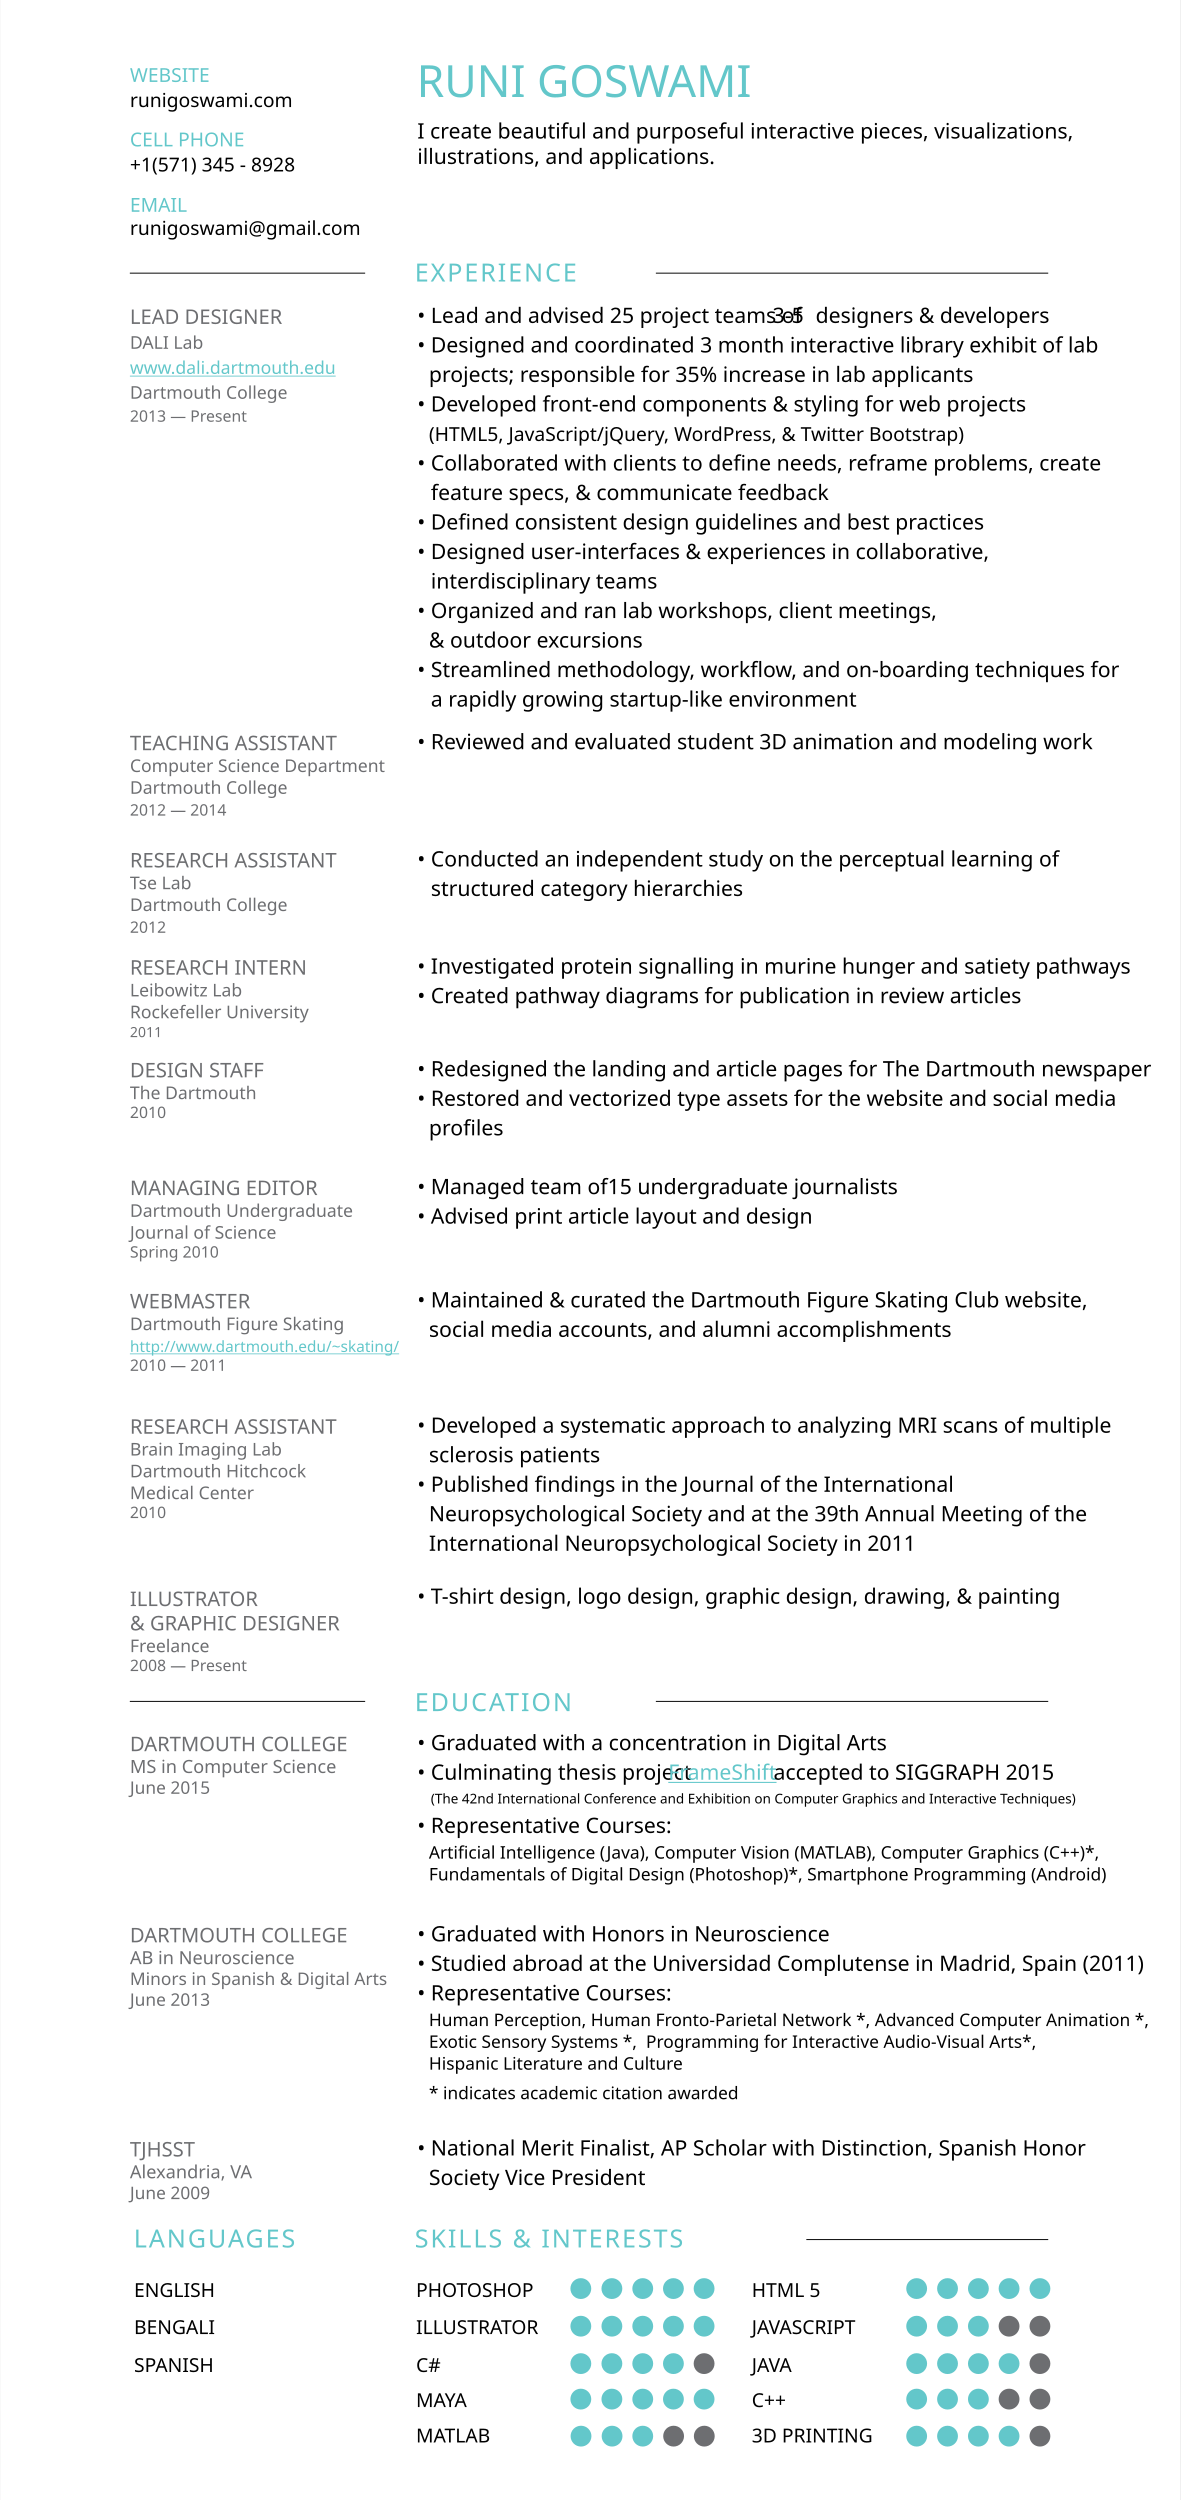
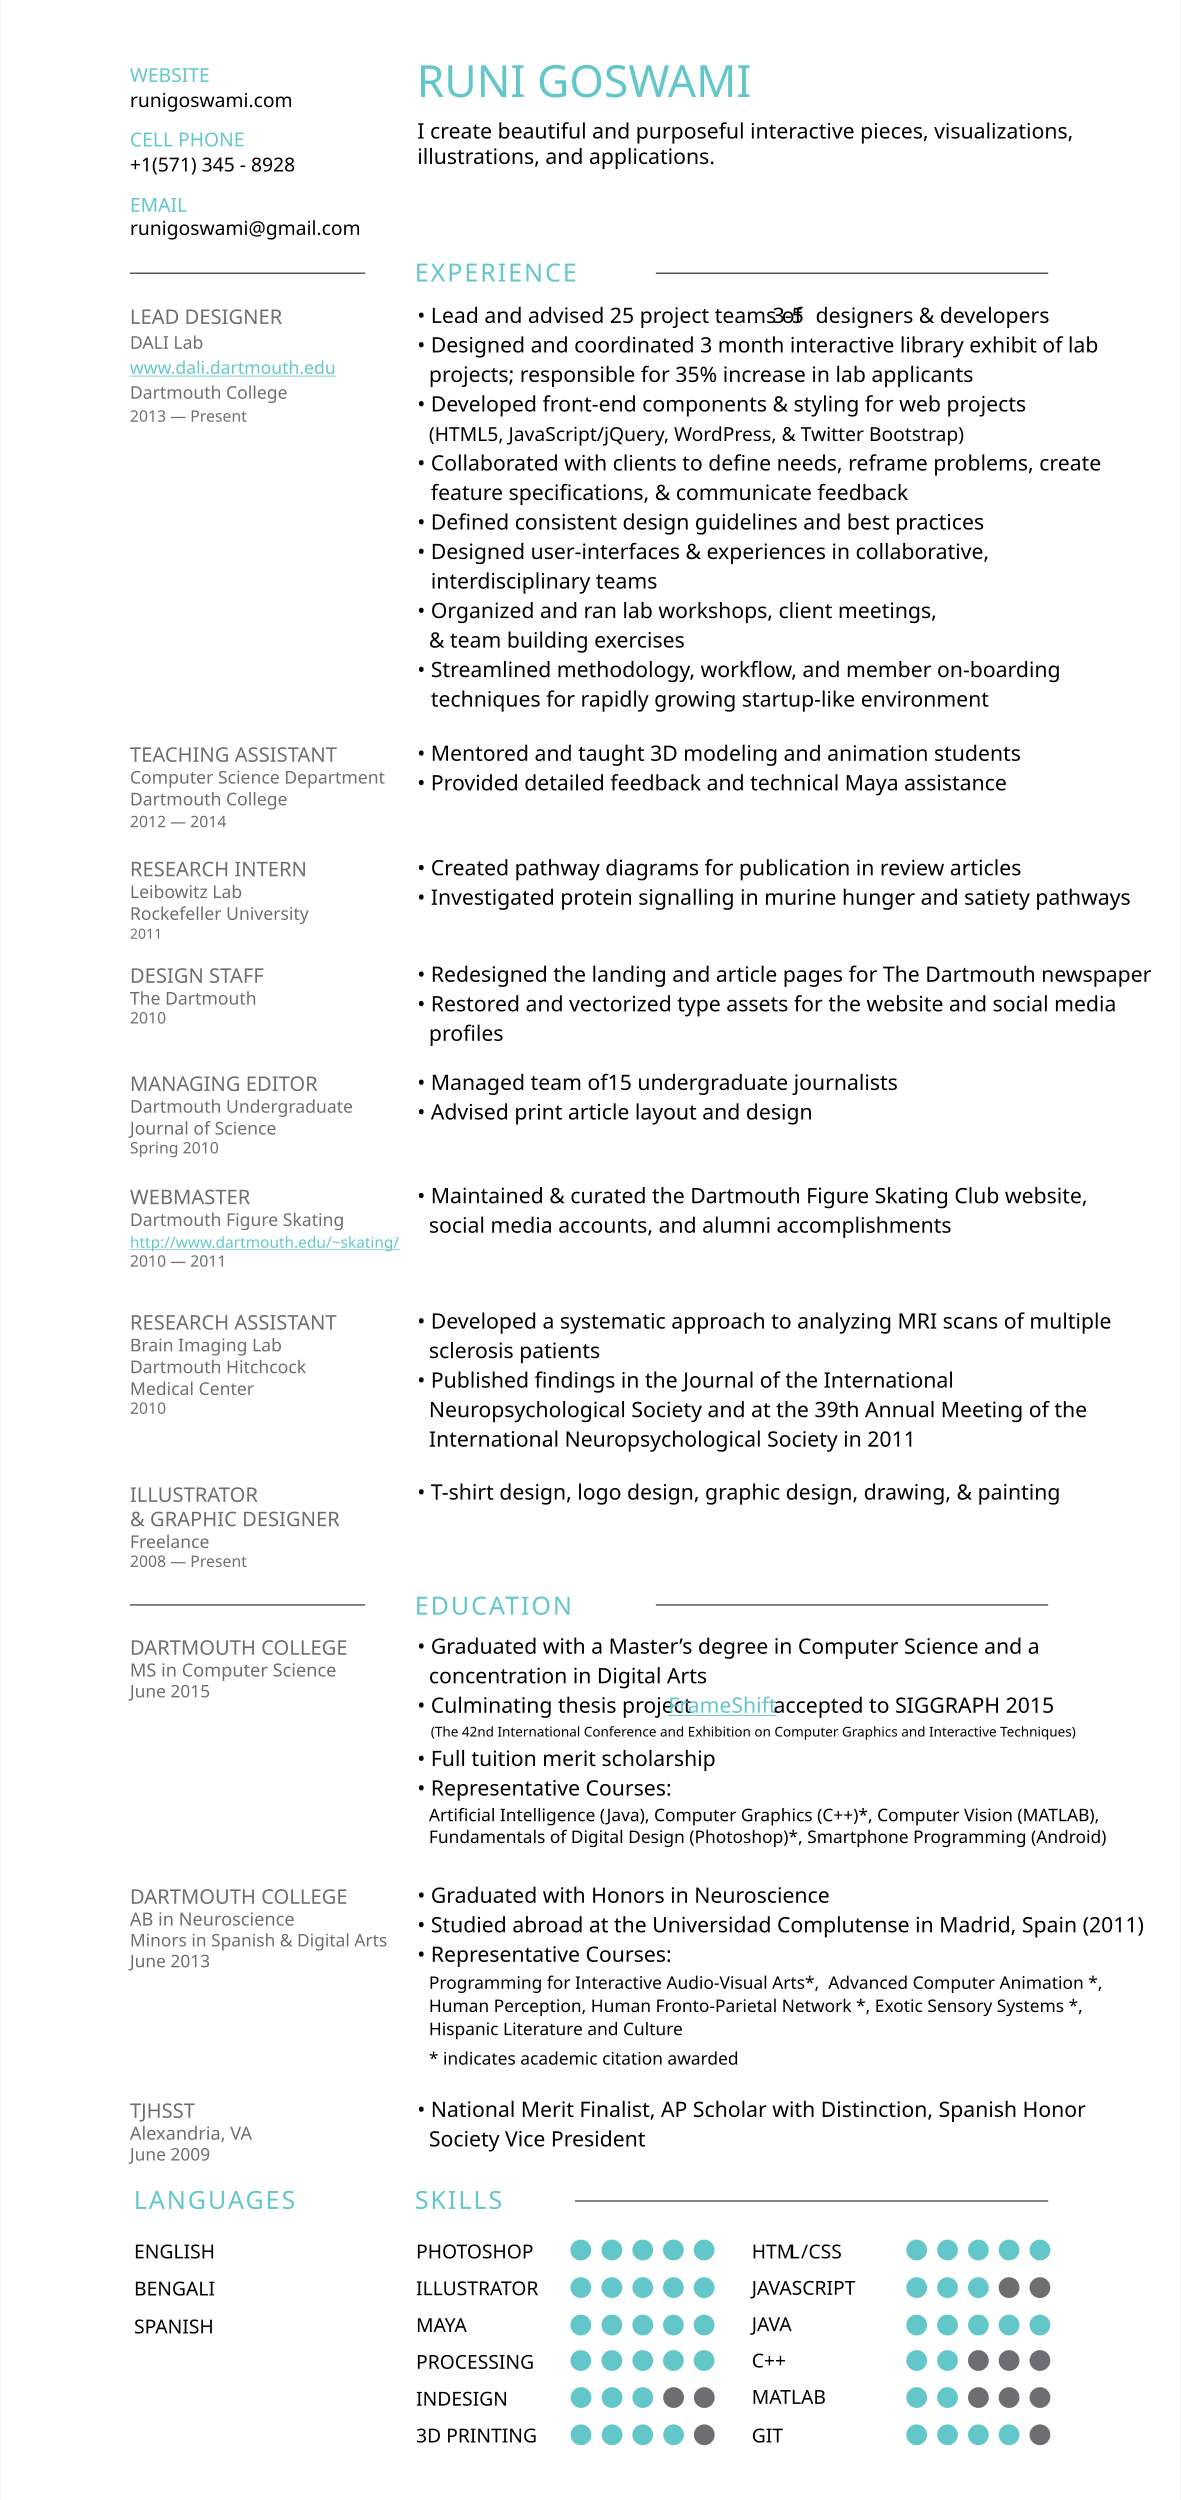
<svg xmlns="http://www.w3.org/2000/svg" version="1.1" id="Layer_1" x="0px" y="0px" viewBox="0 0 612 1296" style="enable-background:new 0 0 612 1296;" xml:space="preserve">
  <style type="text/css">
	.st0{fill:#FFFFFF;}
	.st1{fill:#63C7CA;}
	.st2{font-family:'CooperHewitt-Semibold';}
	.st3{font-size:23px;}
	.st4{font-family:'CooperHewitt-Medium';}
	.st5{font-size:13px;}
	.st6{letter-spacing:1;}
	.st7{fill:none;stroke:#000000;stroke-width:0.5;stroke-miterlimit:10;}
	.st8{fill:#6D6E71;}
	.st9{font-size:10.462px;}
	.st10{font-size:9.119px;}
	.st11{font-size:8.207px;}
	.st12{font-size:7.295px;}
	.st13{font-size:8px;}
	.st14{font-size:9.416px;}
	.st15{font-size:9px;}
	.st16{font-family:'CooperHewitt-Book';}
	.st17{font-size:10px;}
	.st18{font-family:'CooperHewitt-Light';}
	.st19{fill:none;}
	.st20{font-size:11px;}
	.st21{font-size:7px;}
</style>
  <rect x="0.2" class="st0" width="611.5" height="1296" />
  <text transform="matrix(1 0 0 1 216.0114 50.2954)" class="st1 st2 st3">RUNI GOSWAMI</text>
  <g>
    <text transform="matrix(1 0 0 1 215.0039 145.9486)" class="st1 st4 st5 st6">EXPERIENCE</text>
  </g>
  <g>
-     <text transform="matrix(1 0 0 1 215.0039 887.0376)" class="st1 st4 st5 st6">EDUCATION</text>
-   </g>
-   <g>
-     <text transform="matrix(1 0 0 1 215.0039 1165.101)" class="st1 st4 st5 st6">SKILLS &amp; INTERESTS</text>
-   </g>
-   <g>
-     <text transform="matrix(1 0 0 1 69.3438 1165.1)" class="st1 st4 st5 st6">LANGUAGES</text>
-   </g>
-   <line class="st7" x1="67.3" y1="882" x2="189.3" y2="882" />
+     <text transform="matrix(1 0 0 1 215.0039 837.0376)" class="st1 st4 st5 st6">EDUCATION</text>
+   </g>
+   <g>
+     <text transform="matrix(1 0 0 1 215.0039 1145.101)" class="st1 st4 st5 st6">SKILLS </text>
+   </g>
+   <g>
+     <text transform="matrix(1 0 0 1 69.3438 1145.1)" class="st1 st4 st5 st6">LANGUAGES</text>
+   </g>
+   <line class="st7" x1="67.3" y1="832" x2="189.3" y2="832" />
  <line class="st7" x1="67.3" y1="141.6" x2="189.3" y2="141.6" />
  <line class="st7" x1="340" y1="141.6" x2="543.4" y2="141.6" />
-   <line class="st7" x1="340" y1="882" x2="543.4" y2="882" />
-   <line class="st7" x1="418" y1="1161" x2="543.4" y2="1161" />
+   <line class="st7" x1="340" y1="832" x2="543.4" y2="832" />
+   <line class="st7" x1="298" y1="1141" x2="543.4" y2="1141" />
  <text transform="matrix(1 0 0 1 67.3423 167.918)">
    <tspan x="0" y="0" class="st8 st2 st9">LEAD DESIGNER</tspan>
    <tspan x="0" y="12.9" class="st8 st4 st10">DALI Lab</tspan>
    <tspan x="0" y="25.9" class="st1 st4 st10" style="text-decoration: underline;">www.dali.dartmouth.edu</tspan>
    <tspan x="0" y="38.8" class="st8 st4 st10">Dartmouth College</tspan>
    <tspan x="0" y="50.7" class="st8 st4 st11">2013 — Present</tspan>
  </text>
-   <text transform="matrix(1 0 0 1 67.3423 449.6724)">
-     <tspan x="0" y="0" class="st8 st2 st9">RESEARCH ASSISTANT </tspan>
-     <tspan x="0" y="11.3" class="st8 st4 st10">Tse Lab</tspan>
-     <tspan x="0" y="22.6" class="st8 st4 st10">Dartmouth College</tspan>
-     <tspan x="0" y="33.9" class="st8 st4 st11">2012</tspan>
-   </text>
-   <text transform="matrix(1 0 0 1 67.3423 388.9099)">
+   <text transform="matrix(1 0 0 1 67.3423 394.9099)">
    <tspan x="0" y="0" class="st8 st2 st9">TEACHING ASSISTANT </tspan>
    <tspan x="0" y="11.3" class="st8 st4 st10">Computer Science Department</tspan>
    <tspan x="0" y="22.6" class="st8 st4 st10">Dartmouth College</tspan>
    <tspan x="0" y="33.9" class="st8 st4 st11">2012 — 2014</tspan>
  </text>
-   <text transform="matrix(1 0 0 1 67.3423 505.2511)">
+   <text transform="matrix(1 0 0 1 67.3423 454.2511)">
    <tspan x="0" y="0" class="st8 st2 st9">RESEARCH INTERN</tspan>
    <tspan x="0" y="11.3" class="st8 st4 st10">Leibowitz Lab</tspan>
    <tspan x="0" y="22.6" class="st8 st4 st10">Rockefeller University</tspan>
    <tspan x="0" y="32.4" class="st8 st4 st12">2011</tspan>
  </text>
-   <text transform="matrix(1 0 0 1 67.3423 743.2505)">
+   <text transform="matrix(1 0 0 1 67.3423 689.2505)">
    <tspan x="0" y="0" class="st8 st2 st9">RESEARCH ASSISTANT</tspan>
    <tspan x="0" y="11.3" class="st8 st4 st10">Brain Imaging Lab</tspan>
    <tspan x="0" y="22.6" class="st8 st4 st10">Dartmouth Hitchcock </tspan>
    <tspan x="0" y="33.9" class="st8 st4 st10">Medical Center</tspan>
    <tspan x="0" y="43.7" class="st8 st4 st11">2010</tspan>
  </text>
-   <text transform="matrix(1 0 0 1 67.3423 832.5844)">
+   <text transform="matrix(1 0 0 1 67.3423 778.5844)">
    <tspan x="0" y="0" class="st8 st2 st9">ILLUSTRATOR </tspan>
    <tspan x="0" y="12.6" class="st8 st2 st9">&amp; GRAPHIC DESIGNER</tspan>
    <tspan x="0" y="23.9" class="st8 st4 st10">Freelance</tspan>
    <tspan x="0" y="33.7" class="st8 st4 st11">2008 — Present</tspan>
  </text>
  <g>
</g>
-   <text transform="matrix(1 0 0 1 67.3423 558.478)">
+   <text transform="matrix(1 0 0 1 67.3423 509.478)">
    <tspan x="0" y="0" class="st8 st2 st9">DESIGN STAFF</tspan>
    <tspan x="0" y="11.3" class="st8 st4 st10">The Dartmouth</tspan>
    <tspan x="0" y="21.1" class="st8 st4 st11">2010</tspan>
  </text>
-   <text transform="matrix(1 0 0 1 67.3423 678.2512)">
+   <text transform="matrix(1 0 0 1 67.3423 624.2512)">
    <tspan x="0" y="0" class="st8 st2 st9">WEBMASTER</tspan>
    <tspan x="0" y="11.3" class="st8 st4 st10">Dartmouth Figure Skating</tspan>
    <tspan x="0" y="22.6" class="st1 st4 st13" style="text-decoration: underline;">http://www.dartmouth.edu/~skating/</tspan>
    <tspan x="0" y="32.4" class="st8 st4 st11">2010 — 2011</tspan>
  </text>
-   <text transform="matrix(1 0 0 1 67.3423 907.8184)">
+   <text transform="matrix(1 0 0 1 67.3423 857.8184)">
    <tspan x="0" y="0" class="st8 st2 st9">DARTMOUTH COLLEGE </tspan>
    <tspan x="0" y="11.3" class="st8 st4 st14">MS in Computer Science</tspan>
    <tspan x="0" y="22.1" class="st8 st4 st15">June 2015</tspan>
  </text>
-   <text transform="matrix(1 0 0 1 67.3423 1006.919)">
+   <text transform="matrix(1 0 0 1 67.3423 986.9189)">
    <tspan x="0" y="0" class="st8 st2 st9">DARTMOUTH COLLEGE</tspan>
    <tspan x="0" y="11.3" class="st8 st4 st14">AB in Neuroscience</tspan>
    <tspan x="0" y="22.1" class="st8 st4 st15">Minors in Spanish &amp; Digital Arts</tspan>
    <tspan x="0" y="32.9" class="st8 st4 st15">June 2013</tspan>
  </text>
-   <text transform="matrix(1 0 0 1 67.3423 1117.919)">
+   <text transform="matrix(1 0 0 1 67.3423 1097.919)">
    <tspan x="0" y="0" class="st8 st2 st9">TJHSST</tspan>
    <tspan x="0" y="11.3" class="st8 st4 st14">Alexandria, VA</tspan>
    <tspan x="0" y="22.1" class="st8 st4 st15">June 2009</tspan>
  </text>
  <g>
-     <circle class="st1" cx="333.2" cy="1186.4" r="5.4" />
-     <circle class="st1" cx="317.2" cy="1186.4" r="5.4" />
-     <circle class="st1" cx="301.1" cy="1186.4" r="5.4" />
-     <circle class="st1" cx="349.1" cy="1186.4" r="5.4" />
-     <circle class="st1" cx="365" cy="1186.4" r="5.4" />
-   </g>
-   <g>
-     <circle class="st1" cx="333.2" cy="1205.9" r="5.4" />
-     <circle class="st1" cx="317.2" cy="1205.9" r="5.4" />
-     <circle class="st1" cx="301.1" cy="1205.9" r="5.4" />
-     <circle class="st1" cx="349.1" cy="1205.9" r="5.4" />
-     <circle class="st1" cx="365" cy="1205.9" r="5.4" />
-   </g>
-   <g>
-     <circle class="st1" cx="333.2" cy="1225.3" r="5.4" />
-     <circle class="st1" cx="317.2" cy="1225.3" r="5.4" />
-     <circle class="st1" cx="301.1" cy="1225.3" r="5.4" />
-     <circle class="st1" cx="349.1" cy="1225.3" r="5.4" />
-     <circle class="st8" cx="365" cy="1225.3" r="5.4" />
-   </g>
-   <g>
-     <circle class="st1" cx="333.2" cy="1243.7" r="5.4" />
-     <circle class="st1" cx="317.2" cy="1243.7" r="5.4" />
-     <circle class="st1" cx="301.1" cy="1243.7" r="5.4" />
-     <circle class="st1" cx="349.1" cy="1243.7" r="5.4" />
-     <circle class="st1" cx="365" cy="1243.7" r="5.4" />
-   </g>
-   <text transform="matrix(1 0 0 1 215.6768 1190.759)" class="st16 st17">PHOTOSHOP</text>
-   <text transform="matrix(1 0 0 1 215.6768 1209.978)" class="st16 st17">ILLUSTRATOR</text>
-   <text transform="matrix(1 0 0 1 215.6768 1229.645)" class="st16 st17">C#</text>
-   <text transform="matrix(1 0 0 1 215.6768 1247.83)" class="st16 st17">MAYA</text>
-   <text transform="matrix(1 0 0 1 215.6768 1266.163)" class="st16 st17">MATLAB</text>
-   <text transform="matrix(1 0 0 1 69.4746 1190.759)" class="st16 st17">ENGLISH</text>
-   <text transform="matrix(1 0 0 1 69.4746 1209.978)" class="st16 st17">BENGALI</text>
-   <text transform="matrix(1 0 0 1 69.4746 1229.645)" class="st16 st17">SPANISH</text>
-   <g>
-     <circle class="st1" cx="507.2" cy="1186.4" r="5.4" />
-     <circle class="st1" cx="491.2" cy="1186.4" r="5.4" />
-     <circle class="st1" cx="475.2" cy="1186.4" r="5.4" />
-     <circle class="st1" cx="523.1" cy="1186.4" r="5.4" />
-     <circle class="st1" cx="539.1" cy="1186.4" r="5.4" />
-   </g>
-   <g>
-     <circle class="st1" cx="507.2" cy="1205.9" r="5.4" />
-     <circle class="st1" cx="491.2" cy="1205.9" r="5.4" />
-     <circle class="st1" cx="475.2" cy="1205.9" r="5.4" />
-     <circle class="st8" cx="523.1" cy="1205.9" r="5.4" />
-     <circle class="st8" cx="539.1" cy="1205.9" r="5.4" />
-   </g>
-   <g>
-     <circle class="st1" cx="333.2" cy="1262.9" r="5.4" />
-     <circle class="st1" cx="317.3" cy="1262.9" r="5.4" />
-     <circle class="st1" cx="301.2" cy="1262.9" r="5.4" />
-     <circle class="st8" cx="349.2" cy="1262.9" r="5.4" />
-     <circle class="st8" cx="365.1" cy="1262.9" r="5.4" />
-   </g>
-   <g>
-     <circle class="st1" cx="507.2" cy="1225.3" r="5.4" />
-     <circle class="st1" cx="491.2" cy="1225.3" r="5.4" />
-     <circle class="st1" cx="475.2" cy="1225.3" r="5.4" />
-     <circle class="st1" cx="523.1" cy="1225.3" r="5.4" />
-     <circle class="st8" cx="539.1" cy="1225.3" r="5.4" />
-   </g>
-   <g>
-     <circle class="st1" cx="507.2" cy="1262.9" r="5.4" />
-     <circle class="st1" cx="491.2" cy="1262.9" r="5.4" />
-     <circle class="st1" cx="475.2" cy="1262.9" r="5.4" />
-     <circle class="st1" cx="523.1" cy="1262.9" r="5.4" />
-     <circle class="st8" cx="539.1" cy="1262.9" r="5.4" />
-   </g>
-   <g>
-     <circle class="st1" cx="507.2" cy="1243.7" r="5.4" />
-     <circle class="st1" cx="491.2" cy="1243.7" r="5.4" />
-     <circle class="st1" cx="475.2" cy="1243.7" r="5.4" />
-     <circle class="st8" cx="523.1" cy="1243.7" r="5.4" />
-     <circle class="st8" cx="539.1" cy="1243.7" r="5.4" />
-   </g>
-   <text transform="matrix(1 0 0 1 389.7041 1190.759)" class="st16 st17">HTML 5</text>
-   <text transform="matrix(1 0 0 1 389.7041 1209.978)" class="st16 st17">JAVASCRIPT</text>
-   <text transform="matrix(1 0 0 1 389.7041 1229.645)" class="st16 st17">JAVA</text>
-   <text transform="matrix(1 0 0 1 389.7041 1247.829)" class="st16 st17">C++</text>
-   <text transform="matrix(1 0 0 1 389.7041 1266.163)" class="st16 st17">3D PRINTING</text>
+     <circle class="st1" cx="333.2" cy="1166.4" r="5.4" />
+     <circle class="st1" cx="317.2" cy="1166.4" r="5.4" />
+     <circle class="st1" cx="301.1" cy="1166.4" r="5.4" />
+     <circle class="st1" cx="349.1" cy="1166.4" r="5.4" />
+     <circle class="st1" cx="365" cy="1166.4" r="5.4" />
+   </g>
+   <g>
+     <circle class="st1" cx="333.2" cy="1185.9" r="5.4" />
+     <circle class="st1" cx="317.2" cy="1185.9" r="5.4" />
+     <circle class="st1" cx="301.1" cy="1185.9" r="5.4" />
+     <circle class="st1" cx="349.1" cy="1185.9" r="5.4" />
+     <circle class="st1" cx="365" cy="1185.9" r="5.4" />
+   </g>
+   <circle class="st1" cx="333.2" cy="1205.3" r="5.4" />
+   <circle class="st1" cx="317.2" cy="1205.3" r="5.4" />
+   <circle class="st1" cx="301.1" cy="1205.3" r="5.4" />
+   <circle class="st1" cx="349.1" cy="1205.3" r="5.4" />
+   <circle class="st1" cx="365" cy="1205.3" r="5.4" />
+   <g>
+     <circle class="st1" cx="333.2" cy="1223.7" r="5.4" />
+     <circle class="st1" cx="317.2" cy="1223.7" r="5.4" />
+     <circle class="st1" cx="301.1" cy="1223.7" r="5.4" />
+     <circle class="st1" cx="349.1" cy="1223.7" r="5.4" />
+     <circle class="st1" cx="365" cy="1223.7" r="5.4" />
+   </g>
+   <text transform="matrix(1 0 0 1 215.6768 1170.759)" class="st16 st17">PHOTOSHOP</text>
+   <text transform="matrix(1 0 0 1 215.6768 1189.84)" class="st16 st17">ILLUSTRATOR</text>
+   <text transform="matrix(1 0 0 1 215.6768 1208.921)" class="st16 st17">MAYA</text>
+   <text transform="matrix(1 0 0 1 215.6768 1228.002)" class="st16 st17">PROCESSING</text>
+   <text transform="matrix(1 0 0 1 215.6768 1247.082)" class="st16 st17">INDESIGN</text>
+   <text transform="matrix(1 0 0 1 215.6768 1266.163)" class="st16 st17">3D PRINTING</text>
+   <text transform="matrix(1 0 0 1 69.4746 1170.759)" class="st16 st17">ENGLISH</text>
+   <text transform="matrix(1 0 0 1 69.4746 1189.978)" class="st16 st17">BENGALI</text>
+   <text transform="matrix(1 0 0 1 69.4746 1209.645)" class="st16 st17">SPANISH</text>
+   <g>
+     <circle class="st1" cx="507.2" cy="1166.4" r="5.4" />
+     <circle class="st1" cx="491.2" cy="1166.4" r="5.4" />
+     <circle class="st1" cx="475.2" cy="1166.4" r="5.4" />
+     <circle class="st1" cx="523.1" cy="1166.4" r="5.4" />
+     <circle class="st1" cx="539.1" cy="1166.4" r="5.4" />
+   </g>
+   <g>
+     <circle class="st1" cx="507.2" cy="1185.9" r="5.4" />
+     <circle class="st1" cx="491.2" cy="1185.9" r="5.4" />
+     <circle class="st1" cx="475.2" cy="1185.9" r="5.4" />
+     <circle class="st8" cx="523.1" cy="1185.9" r="5.4" />
+     <circle class="st8" cx="539.1" cy="1185.9" r="5.4" />
+   </g>
+   <g>
+     <circle class="st1" cx="333.2" cy="1242.9" r="5.4" />
+     <circle class="st1" cx="317.3" cy="1242.9" r="5.4" />
+     <circle class="st1" cx="301.2" cy="1242.9" r="5.4" />
+     <circle class="st8" cx="349.2" cy="1242.9" r="5.4" />
+     <circle class="st8" cx="365.1" cy="1242.9" r="5.4" />
+   </g>
+   <circle class="st1" cx="333.2" cy="1262.2" r="5.4" />
+   <circle class="st1" cx="317.3" cy="1262.2" r="5.4" />
+   <circle class="st1" cx="301.2" cy="1262.2" r="5.4" />
+   <circle class="st1" cx="349.2" cy="1262.2" r="5.4" />
+   <circle class="st8" cx="365.1" cy="1262.2" r="5.4" />
+   <circle class="st1" cx="507.2" cy="1205.3" r="5.4" />
+   <circle class="st1" cx="491.2" cy="1205.3" r="5.4" />
+   <circle class="st1" cx="475.2" cy="1205.3" r="5.4" />
+   <circle class="st1" cx="523.1" cy="1205.3" r="5.4" />
+   <circle class="st1" cx="539.1" cy="1205.3" r="5.4" />
+   <circle class="st8" cx="507.2" cy="1242.9" r="5.4" />
+   <circle class="st1" cx="491.2" cy="1242.9" r="5.4" />
+   <circle class="st1" cx="475.2" cy="1242.9" r="5.4" />
+   <circle class="st8" cx="523.1" cy="1242.9" r="5.4" />
+   <circle class="st8" cx="539.1" cy="1242.9" r="5.4" />
+   <circle class="st1" cx="507.2" cy="1262.2" r="5.4" />
+   <circle class="st1" cx="491.2" cy="1262.2" r="5.4" />
+   <circle class="st1" cx="475.2" cy="1262.2" r="5.4" />
+   <circle class="st1" cx="523.1" cy="1262.2" r="5.4" />
+   <circle class="st8" cx="539.1" cy="1262.2" r="5.4" />
+   <circle class="st8" cx="507.2" cy="1223.7" r="5.4" />
+   <circle class="st1" cx="491.2" cy="1223.7" r="5.4" />
+   <circle class="st1" cx="475.2" cy="1223.7" r="5.4" />
+   <circle class="st8" cx="523.1" cy="1223.7" r="5.4" />
+   <circle class="st8" cx="539.1" cy="1223.7" r="5.4" />
+   <text transform="matrix(1 0 0 1 389.7041 1170.759)">
+     <tspan x="0" y="0" class="st16 st17">HTM</tspan>
+     <tspan x="19.6" y="0" class="st16 st17">L</tspan>
+     <tspan x="25.5" y="0" class="st16 st17">/</tspan>
+     <tspan x="29.4" y="0" class="st16 st17">CSS</tspan>
+   </text>
+   <text transform="matrix(1 0 0 1 389.7041 1189.61)" class="st16 st17">JAVASCRIPT</text>
+   <text transform="matrix(1 0 0 1 389.7041 1208.461)" class="st16 st17">JAVA</text>
+   <text transform="matrix(1 0 0 1 389.7041 1227.312)" class="st16 st17">C++</text>
+   <text transform="matrix(1 0 0 1 389.7041 1246.163)" class="st16 st17">MATLAB</text>
+   <text transform="matrix(1 0 0 1 389.7041 1266.163)" class="st16 st17">GIT</text>
  <g>
    <text transform="matrix(1 0 0 1 67.3418 42.4901)" class="st1 st16 st17">WEBSITE</text>
    <text transform="matrix(1 0 0 1 67.3418 55.4872)" class="st18 st17">runigoswami.com</text>
  </g>
  <g>
    <g>
      <text transform="matrix(1 0 0 1 67.3418 75.8933)" class="st1 st16 st17">CELL PHONE</text>
    </g>
    <text transform="matrix(1 0 0 1 67.3418 88.8904)" class="st18 st17">+1(571) 345 - 8928</text>
  </g>
  <g>
    <g>
      <text transform="matrix(1 0 0 1 67.3418 109.7967)" class="st1 st16 st17">EMAIL</text>
    </g>
    <text transform="matrix(1 0 0 1 67.3418 121.7933)" class="st18 st17">runigoswami@gmail.com</text>
  </g>
  <rect x="216.3" y="63" class="st19" width="324" height="72" />
  <text transform="matrix(1 0 0 1 216.3335 71.7998)">
    <tspan x="0" y="0" class="st18 st20">I create beautiful and purposeful interactive pieces, visualizations, </tspan>
    <tspan x="0" y="13.2" class="st18 st20">illustrations, and applications.</tspan>
  </text>
  <rect x="216.3" y="158.6" class="st19" width="337.3" height="211.4" />
  <text transform="matrix(1 0 0 1 216.3335 167.4062)">
    <tspan x="0" y="0" class="st18 st20">• Lead and advised 25 project teams of </tspan>
    <tspan x="184.2" y="0" class="st18 st20">3-5</tspan>
    <tspan x="203.6" y="0" class="st18 st20"> designers &amp; developers</tspan>
    <tspan x="0" y="15.3" class="st18 st20">• Designed and coordinated 3 month interactive library exhibit of lab</tspan>
    <tspan x="6" y="30.6" class="st18 st20">projects; responsible for 35% increase in lab applicants</tspan>
    <tspan x="0" y="45.9" class="st18 st20">• Developed front-end components &amp; styling for web projects</tspan>
    <tspan x="6" y="61.2" class="st18 st17">(HTML5, JavaScript/jQuery, WordPress, &amp; Twitter Bootstrap)</tspan>
    <tspan x="0" y="76.5" class="st18 st20">• Collaborated with clients to define needs, reframe problems, create</tspan>
-     <tspan x="7" y="91.8" class="st18 st20">feature specs, &amp; communicate feedback</tspan>
+     <tspan x="7" y="91.8" class="st18 st20">feature specifications, &amp; communicate feedback</tspan>
    <tspan x="0" y="107.1" class="st18 st20">• Defined consistent design guidelines and best practices </tspan>
    <tspan x="0" y="122.4" class="st18 st20">• Designed user-interfaces &amp; experiences in collaborative,</tspan>
    <tspan x="7" y="137.7" class="st18 st20">interdisciplinary teams</tspan>
    <tspan x="0" y="153" class="st18 st20">• Organized and ran lab workshops, client meetings, </tspan>
-     <tspan x="6" y="168.3" class="st18 st20">&amp; outdoor excursions</tspan>
-     <tspan x="0" y="183.6" class="st18 st20">• Streamlined methodology, workflow, and on-boarding techniques for</tspan>
-     <tspan x="7" y="198.9" class="st18 st20">a rapidly growing startup-like environment</tspan>
-   </text>
-   <rect x="216.3" y="440.4" class="st19" width="337.3" height="51.1" />
-   <text transform="matrix(1 0 0 1 216.3335 449.1606)">
-     <tspan x="0" y="0" class="st18 st20">• Conducted an independent study on the perceptual learning of</tspan>
-     <tspan x="7" y="15.3" class="st18 st20">structured category hierarchies </tspan>
-   </text>
-   <rect x="216.3" y="379.6" class="st19" width="337.3" height="51.1" />
-   <text transform="matrix(1 0 0 1 216.3335 388.3981)" class="st18 st20">• Reviewed and evaluated student 3D animation and modeling work </text>
-   <rect x="216.3" y="495.9" class="st19" width="337.3" height="51.1" />
-   <text transform="matrix(1 0 0 1 216.3335 504.7396)">
-     <tspan x="0" y="0" class="st18 st20">• Investigated protein signalling in murine hunger and satiety pathways</tspan>
-     <tspan x="0" y="15.3" class="st18 st20">• Created pathway diagrams for publication in review articles </tspan>
-   </text>
-   <rect x="216.3" y="668.9" class="st19" width="326.7" height="51.1" />
-   <text transform="matrix(1 0 0 1 216.3335 677.7396)">
+     <tspan x="6" y="168.3" class="st18 st20">&amp; team building exercises</tspan>
+     <tspan x="0" y="183.6" class="st18 st20">• Streamlined methodology, workflow, and member on-boarding</tspan>
+     <tspan x="7" y="198.9" class="st18 st20">techniques for rapidly growing startup-like environment</tspan>
+   </text>
+   <rect x="216.3" y="385.6" class="st19" width="337.3" height="51.1" />
+   <text transform="matrix(1 0 0 1 216.3335 394.3981)">
+     <tspan x="0" y="0" class="st18 st20">• Mentored and taught 3D modeling and animation students</tspan>
+     <tspan x="0" y="15.3" class="st18 st20">• Provided detailed feedback and technical Maya assistance</tspan>
+   </text>
+   <rect x="216.3" y="444.9" class="st19" width="337.3" height="51.1" />
+   <text transform="matrix(1 0 0 1 216.3335 453.7396)">
+     <tspan x="0" y="0" class="st18 st20">• Created pathway diagrams for publication in review articles </tspan>
+     <tspan x="0" y="15.3" class="st18 st20">• Investigated protein signalling in murine hunger and satiety pathways</tspan>
+   </text>
+   <rect x="216.3" y="614.9" class="st19" width="326.7" height="51.1" />
+   <text transform="matrix(1 0 0 1 216.3335 623.7396)">
    <tspan x="0" y="0" class="st18 st20">• Maintained &amp; curated the Dartmouth Figure Skating Club website,</tspan>
    <tspan x="6" y="15.3" class="st18 st20">social media accounts, and alumni accomplishments</tspan>
  </text>
-   <rect x="216.3" y="549.2" class="st19" width="337.3" height="51.1" />
-   <text transform="matrix(1 0 0 1 216.3335 557.9663)">
+   <rect x="216.3" y="500.2" class="st19" width="337.3" height="51.1" />
+   <text transform="matrix(1 0 0 1 216.3335 508.9663)">
    <tspan x="0" y="0" class="st18 st20">• Redesigned the landing and article pages for The Dartmouth newspaper</tspan>
    <tspan x="0" y="15.3" class="st18 st20">• Restored and vectorized type assets for the website and social media</tspan>
    <tspan x="6" y="30.6" class="st18 st20">profiles</tspan>
  </text>
-   <text transform="matrix(1 0 0 1 67.3423 619.5385)">
+   <text transform="matrix(1 0 0 1 67.3423 565.5385)">
    <tspan x="0" y="0" class="st8 st2 st9">MANAGING EDITOR</tspan>
    <tspan x="0" y="11.3" class="st8 st4 st10">Dartmouth Undergraduate </tspan>
    <tspan x="0" y="22.6" class="st8 st4 st10">Journal of Science </tspan>
    <tspan x="0" y="32.4" class="st8 st4 st11">Spring 2010</tspan>
  </text>
-   <rect x="216.3" y="610.2" class="st19" width="337.3" height="51.1" />
-   <text transform="matrix(1 0 0 1 216.3335 619.0266)">
+   <rect x="216.3" y="556.2" class="st19" width="337.3" height="51.1" />
+   <text transform="matrix(1 0 0 1 216.3335 565.0266)">
    <tspan x="0" y="0" class="st18 st20">• Managed team of15 undergraduate journalists</tspan>
    <tspan x="0" y="15.3" class="st18 st20">• Advised print article layout and design</tspan>
  </text>
-   <rect x="216.3" y="733.9" class="st19" width="337.3" height="96.1" />
-   <text transform="matrix(1 0 0 1 216.3335 742.7388)">
+   <rect x="216.3" y="679.9" class="st19" width="337.3" height="96.1" />
+   <text transform="matrix(1 0 0 1 216.3335 688.7388)">
    <tspan x="0" y="0" class="st18 st20">• Developed a systematic approach to analyzing MRI scans of multiple</tspan>
    <tspan x="6" y="15.3" class="st18 st20">sclerosis patients</tspan>
    <tspan x="0" y="30.6" class="st18 st20">• Published findings in the Journal of the International </tspan>
    <tspan x="6" y="45.9" class="st18 st20">Neuropsychological Society and at the 39th Annual Meeting of the</tspan>
    <tspan x="6" y="61.2" class="st18 st20">International Neuropsychological Society in 2011</tspan>
  </text>
-   <rect x="216.3" y="822.6" class="st19" width="337.3" height="31.4" />
-   <text transform="matrix(1 0 0 1 216.3335 831.3797)" class="st18 st20">• T-shirt design, logo design, graphic design, drawing, &amp; painting</text>
-   <rect x="216.3" y="898.5" class="st19" width="337.3" height="95.8" />
-   <text transform="matrix(1 0 0 1 216.3335 907.3066)">
-     <tspan x="0" y="0" class="st18 st20">• Graduated with a concentration in Digital Arts</tspan>
-     <tspan x="0" y="15.3" class="st18 st20">• Culminating thesis project </tspan>
-     <tspan x="130.1" y="15.3" class="st1 st18 st20" style="text-decoration: underline;">FrameShift</tspan>
-     <tspan x="181.8" y="15.3" class="st18 st20"> accepted to SIGGRAPH 2015 </tspan>
-     <tspan x="7" y="27.6" class="st18 st21">(The 42nd International Conference and Exhibition on Computer Graphics and Interactive Techniques) </tspan>
-     <tspan x="306" y="27.6" class="st18 st20"> </tspan>
-     <tspan x="0" y="42.9" class="st18 st20">• Representative Courses: </tspan>
-     <tspan x="6" y="56.2" class="st18 st15">Artificial Intelligence (Java), Computer Vision (MATLAB), Computer Graphics (C++)*,</tspan>
-     <tspan x="6" y="67.5" class="st18 st15">Fundamentals of Digital Design (Photoshop)*, Smartphone Programming (Android)</tspan>
-   </text>
-   <rect x="216.3" y="1108.6" class="st19" width="337.3" height="44.5" />
-   <text transform="matrix(1 0 0 1 216.3335 1117.407)">
+   <rect x="216.3" y="768.6" class="st19" width="337.3" height="31.4" />
+   <text transform="matrix(1 0 0 1 216.3335 777.3797)" class="st18 st20">• T-shirt design, logo design, graphic design, drawing, &amp; painting</text>
+   <rect x="216.3" y="848.5" class="st19" width="337.3" height="119.3" />
+   <text transform="matrix(1 0 0 1 216.3335 857.3066)">
+     <tspan x="0" y="0" class="st18 st20">• Graduated with a Master’s degree in Computer Science and a </tspan>
+     <tspan x="6" y="15.3" class="st18 st20">concentration in Digital Arts</tspan>
+     <tspan x="0" y="30.6" class="st18 st20">• Culminating thesis project </tspan>
+     <tspan x="130.1" y="30.6" class="st1 st18 st20" style="text-decoration: underline;">FrameShift</tspan>
+     <tspan x="181.8" y="30.6" class="st18 st20"> accepted to SIGGRAPH 2015 </tspan>
+     <tspan x="7" y="42.9" class="st18 st21">(The 42nd International Conference and Exhibition on Computer Graphics and Interactive Techniques) </tspan>
+     <tspan x="306" y="42.9" class="st18 st20"> </tspan>
+     <tspan x="0" y="58.2" class="st18 st20">• Full tuition merit scholarship</tspan>
+     <tspan x="0" y="73.5" class="st18 st20">• Representative Courses: </tspan>
+     <tspan x="6" y="86.8" class="st18 st15">Artificial Intelligence (Java), Computer Graphics (C++)*, Computer Vision (MATLAB), </tspan>
+     <tspan x="6" y="98.1" class="st18 st15">Fundamentals of Digital Design (Photoshop)*, Smartphone Programming (Android)</tspan>
+   </text>
+   <rect x="216.3" y="1088.6" class="st19" width="337.3" height="44.5" />
+   <text transform="matrix(1 0 0 1 216.3335 1097.407)">
    <tspan x="0" y="0" class="st18 st20">• National Merit Finalist, AP Scholar with Distinction, Spanish Honor</tspan>
    <tspan x="6" y="15.3" class="st18 st20">Society Vice President</tspan>
  </text>
-   <rect x="216.3" y="997.6" class="st19" width="337.3" height="101" />
-   <text transform="matrix(1 0 0 1 216.3335 1006.407)">
+   <rect x="216.3" y="977.6" class="st19" width="337.3" height="101" />
+   <text transform="matrix(1 0 0 1 216.3335 986.4072)">
    <tspan x="0" y="0" class="st18 st20">• Graduated with Honors in Neuroscience</tspan>
    <tspan x="0" y="15.3" class="st18 st20">• Studied abroad at the Universidad Complutense in Madrid, Spain (2011)</tspan>
    <tspan x="0" y="30.6" class="st18 st20">• Representative Courses:</tspan>
-     <tspan x="6" y="43.9" class="st18 st15">Human Perception, Human Fronto-Parietal Network *, Advanced Computer Animation *,</tspan>
-     <tspan x="6" y="55.2" class="st18 st15">Exotic Sensory Systems *,  Programming for Interactive Audio-Visual Arts*, </tspan>
-     <tspan x="6" y="66.5" class="st18 st15">Hispanic Literature and Culture</tspan>
-     <tspan x="6" y="81.8" class="st18 st15">* indicates academic citation awarded </tspan>
+     <tspan x="6" y="44.6" class="st18 st15">Programming for Interactive Audio-Visual Arts*,  Advanced Computer Animation *,</tspan>
+     <tspan x="6" y="56.6" class="st18 st15">Human Perception, Human Fronto-Parietal Network *, Exotic Sensory Systems *,  </tspan>
+     <tspan x="6" y="68.6" class="st18 st15">Hispanic Literature and Culture</tspan>
+     <tspan x="6" y="83.9" class="st18 st15">* indicates academic citation awarded </tspan>
  </text>
</svg>
